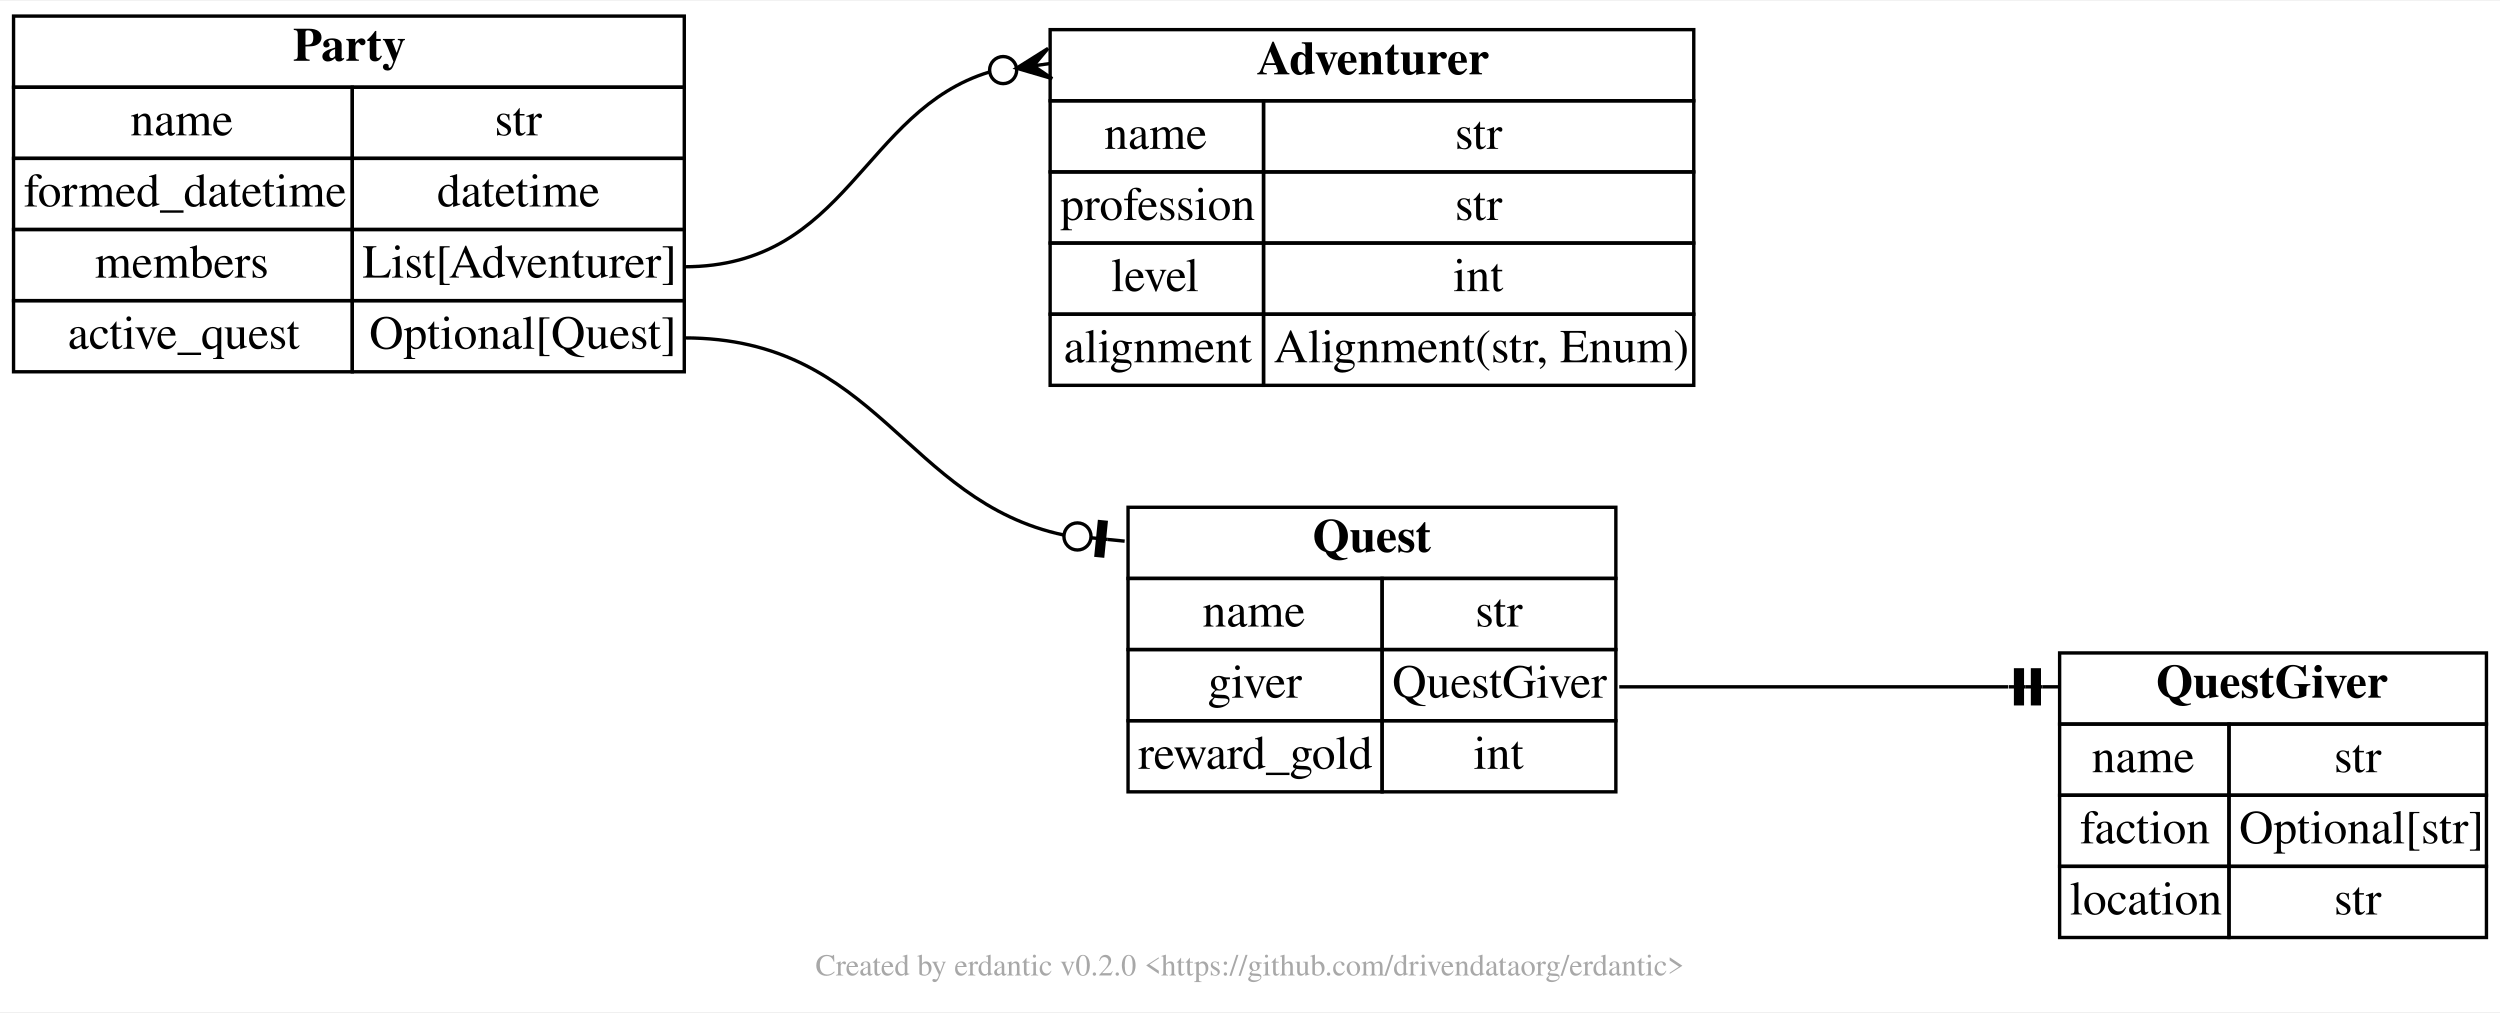
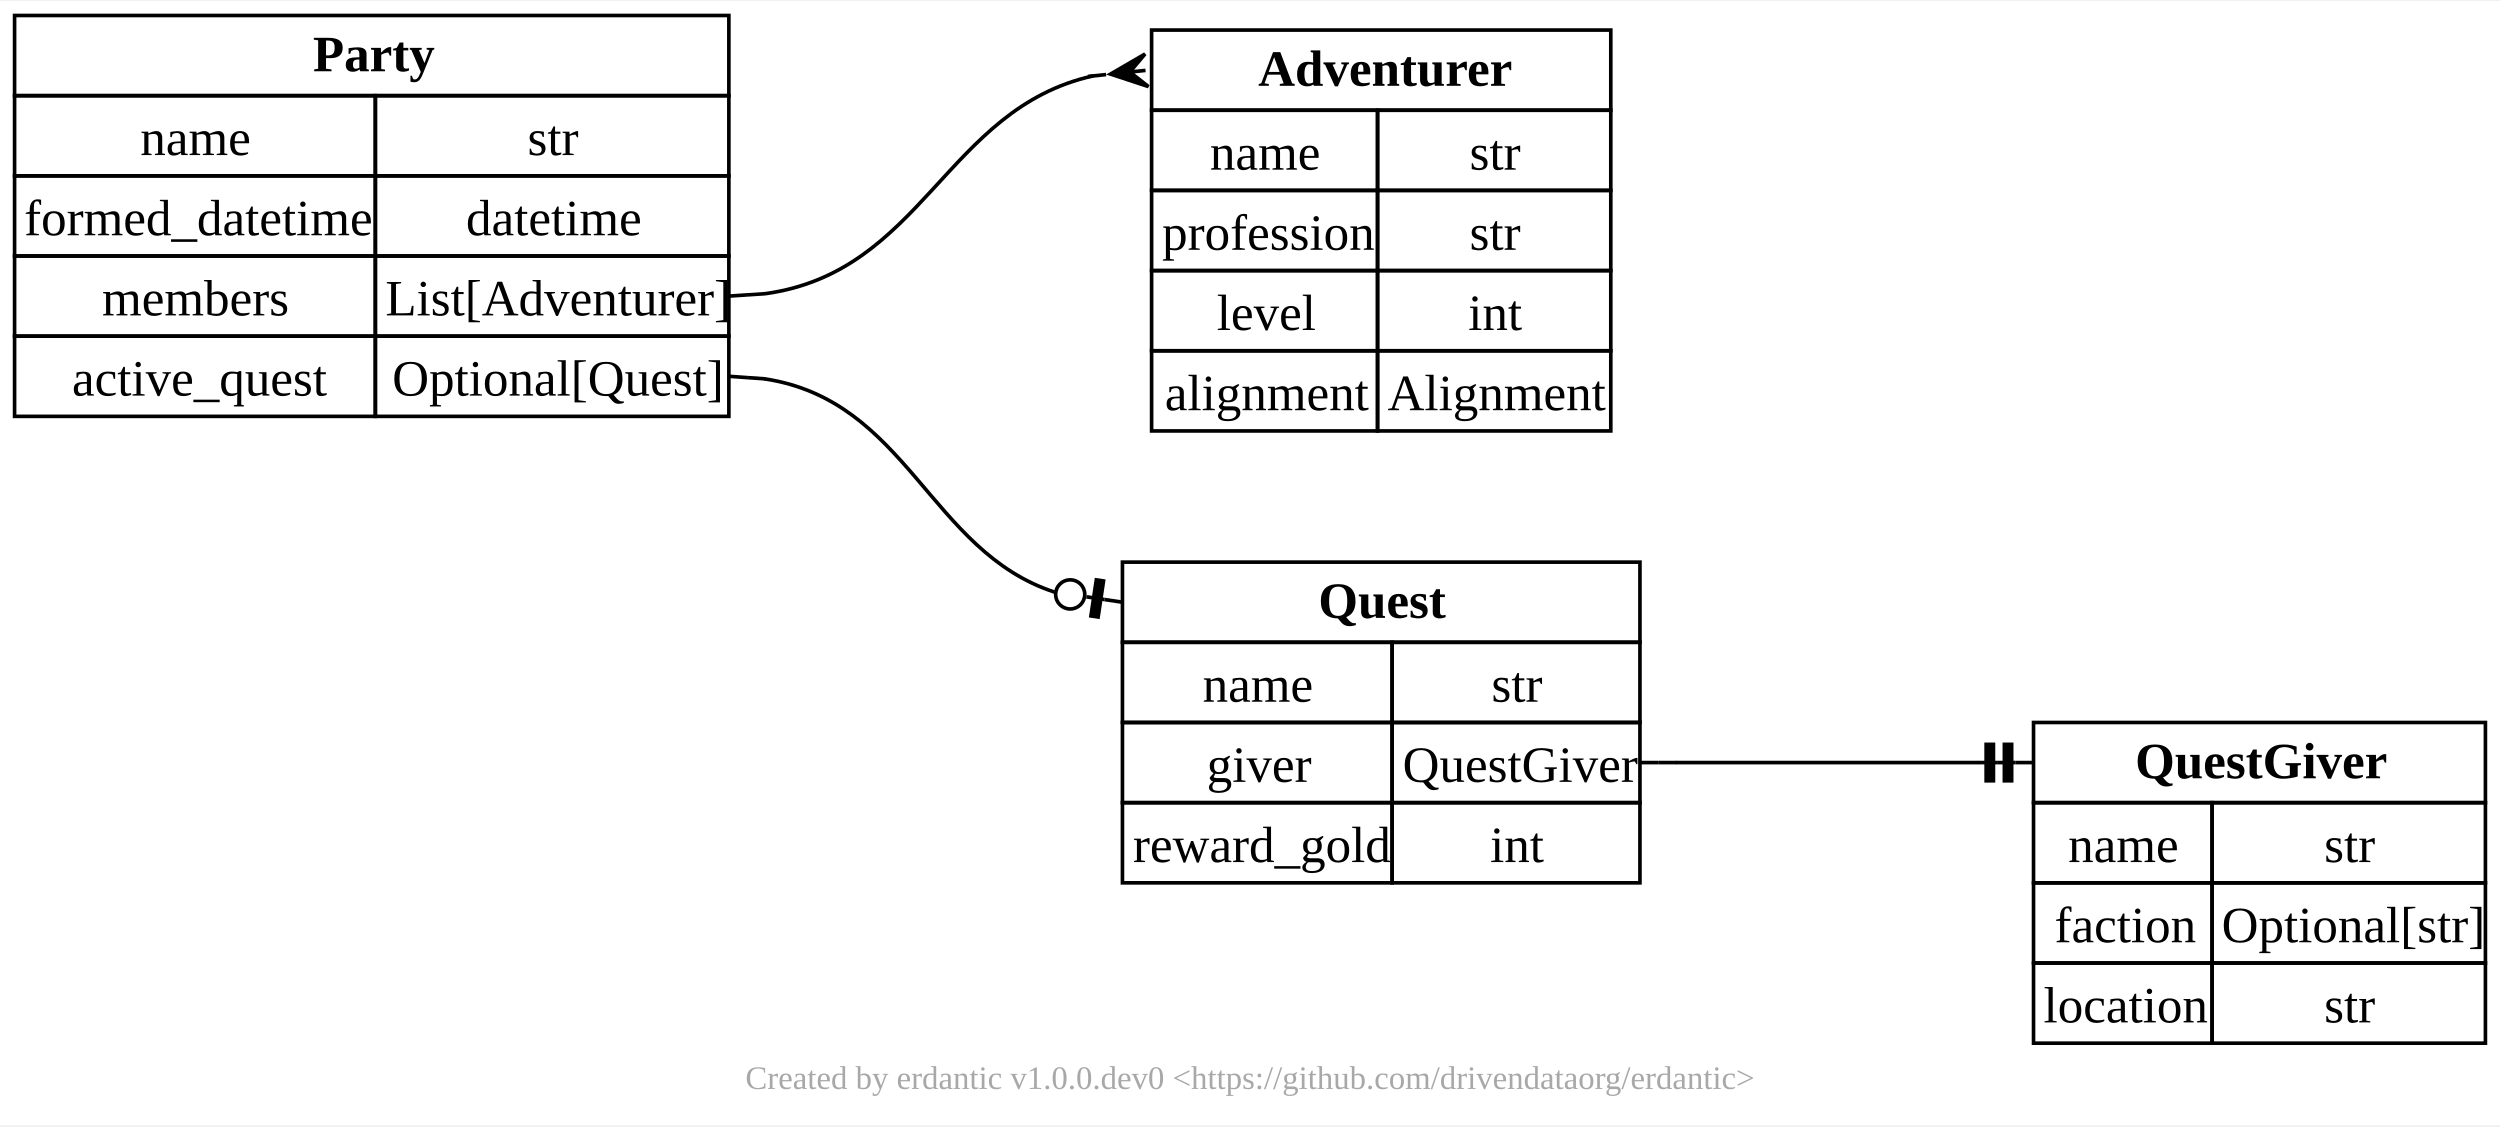
- <svg xmlns="http://www.w3.org/2000/svg" xmlns:xlink="http://www.w3.org/1999/xlink" width="738pt" height="299pt" viewBox="0.00 0.00 738.00 298.50">
-   <g id="graph0" class="graph" transform="scale(1 1) rotate(0) translate(4 294.5)">
-     <polygon fill="white" stroke="transparent" points="-4,4 -4,-294.5 734,-294.5 734,4 -4,4" />
-     <text text-anchor="middle" x="365" y="-6.8" font-family="Times,serif" font-size="9.00" fill="#a8a8a8">Created by erdantic v0.2.0 &lt;https://github.com/drivendataorg/erdantic&gt;</text>
+ <svg xmlns="http://www.w3.org/2000/svg" xmlns:xlink="http://www.w3.org/1999/xlink" width="686pt" height="309pt" viewBox="0.00 0.00 686.00 308.50">
+   <g id="graph0" class="graph" transform="scale(1 1) rotate(0) translate(4 304.5)">
+     <polygon fill="white" stroke="none" points="-4,4 -4,-304.5 682,-304.5 682,4 -4,4" />
+     <text text-anchor="middle" x="339" y="-5.95" font-family="Times New Roman,Times,Liberation Serif,serif" font-size="9.00" fill="#a8a8a8">Created by erdantic v1.0.0.dev0 &lt;https://github.com/drivendataorg/erdantic&gt;</text>
    <g id="node1" class="node">
      <g id="a_node1">
-         <a xlink:title="erdantic.examples.pydantic.Adventurer&#10;&#10;A person often late for dinner but with a tale or two to tell.&#10;&#10;Attributes:&#10;    name (str): Name of this adventurer&#10;    profession (str): Profession of this adventurer&#10;    level (int): Level of this adventurer&#10;    alignment (Alignment): Alignment of this adventurer">
-           <polygon fill="none" stroke="black" points="306,-265 306,-286 496,-286 496,-265 306,-265" />
-           <text text-anchor="start" x="367" y="-272.8" font-family="Times,serif" font-weight="bold" font-size="14.00">Adventurer</text>
-           <polygon fill="none" stroke="black" points="306,-244 306,-265 369,-265 369,-244 306,-244" />
-           <text text-anchor="start" x="322" y="-250.8" font-family="Times,serif" font-size="14.00">name</text>
-           <polygon fill="none" stroke="black" points="369,-244 369,-265 496,-265 496,-244 369,-244" />
-           <text text-anchor="start" x="425.5" y="-250.8" font-family="Times,serif" font-size="14.00">str</text>
-           <polygon fill="none" stroke="black" points="306,-223 306,-244 369,-244 369,-223 306,-223" />
-           <text text-anchor="start" x="309" y="-229.8" font-family="Times,serif" font-size="14.00">profession</text>
-           <polygon fill="none" stroke="black" points="369,-223 369,-244 496,-244 496,-223 369,-223" />
-           <text text-anchor="start" x="425.5" y="-229.8" font-family="Times,serif" font-size="14.00">str</text>
-           <polygon fill="none" stroke="black" points="306,-202 306,-223 369,-223 369,-202 306,-202" />
-           <text text-anchor="start" x="324" y="-208.8" font-family="Times,serif" font-size="14.00">level</text>
-           <polygon fill="none" stroke="black" points="369,-202 369,-223 496,-223 496,-202 369,-202" />
-           <text text-anchor="start" x="425" y="-208.8" font-family="Times,serif" font-size="14.00">int</text>
-           <polygon fill="none" stroke="black" points="306,-181 306,-202 369,-202 369,-181 306,-181" />
-           <text text-anchor="start" x="310" y="-187.8" font-family="Times,serif" font-size="14.00">alignment</text>
-           <polygon fill="none" stroke="black" points="369,-181 369,-202 496,-202 496,-181 369,-181" />
-           <text text-anchor="start" x="372" y="-187.8" font-family="Times,serif" font-size="14.00">Alignment(str, Enum)</text>
+         <a xlink:title="erdantic.examples.pydantic.Adventurer&#10;&#10;A person often late for dinner but with a tale or two to tell.&#10;&#10;Attributes:&#10;    name (str): Name of this adventurer&#10;    profession (str): Profession of this adventurer&#10;    level (int): Level of this adventurer&#10;    alignment (Alignment): Alignment of this adventurer&#10;">
+           <polygon fill="none" stroke="black" points="312,-274.5 312,-296.5 438,-296.5 438,-274.5 312,-274.5" />
+           <text text-anchor="start" x="341.25" y="-281.2" font-family="Times New Roman,Times,Liberation Serif,serif" font-weight="bold" font-size="14.00">Adventurer</text>
+           <polygon fill="none" stroke="black" points="312,-252.5 312,-274.5 374,-274.5 374,-252.5 312,-252.5" />
+           <text text-anchor="start" x="328" y="-258.2" font-family="Times New Roman,Times,Liberation Serif,serif" font-size="14.00">name</text>
+           <polygon fill="none" stroke="black" points="374,-252.5 374,-274.5 438,-274.5 438,-252.5 374,-252.5" />
+           <text text-anchor="start" x="399.25" y="-258.2" font-family="Times New Roman,Times,Liberation Serif,serif" font-size="14.00">str</text>
+           <polygon fill="none" stroke="black" points="312,-230.5 312,-252.5 374,-252.5 374,-230.5 312,-230.5" />
+           <text text-anchor="start" x="314.88" y="-236.2" font-family="Times New Roman,Times,Liberation Serif,serif" font-size="14.00">profession</text>
+           <polygon fill="none" stroke="black" points="374,-230.5 374,-252.5 438,-252.5 438,-230.5 374,-230.5" />
+           <text text-anchor="start" x="399.25" y="-236.2" font-family="Times New Roman,Times,Liberation Serif,serif" font-size="14.00">str</text>
+           <polygon fill="none" stroke="black" points="312,-208.5 312,-230.5 374,-230.5 374,-208.5 312,-208.5" />
+           <text text-anchor="start" x="329.88" y="-214.2" font-family="Times New Roman,Times,Liberation Serif,serif" font-size="14.00">level</text>
+           <polygon fill="none" stroke="black" points="374,-208.5 374,-230.5 438,-230.5 438,-208.5 374,-208.5" />
+           <text text-anchor="start" x="398.88" y="-214.2" font-family="Times New Roman,Times,Liberation Serif,serif" font-size="14.00">int</text>
+           <polygon fill="none" stroke="black" points="312,-186.5 312,-208.5 374,-208.5 374,-186.5 312,-186.5" />
+           <text text-anchor="start" x="315.62" y="-192.2" font-family="Times New Roman,Times,Liberation Serif,serif" font-size="14.00">alignment</text>
+           <polygon fill="none" stroke="black" points="374,-186.5 374,-208.5 438,-208.5 438,-186.5 374,-186.5" />
+           <text text-anchor="start" x="376.75" y="-192.2" font-family="Times New Roman,Times,Liberation Serif,serif" font-size="14.00">Alignment</text>
        </a>
      </g>
    </g>
    <g id="node2" class="node">
      <g id="a_node2">
-         <a xlink:title="erdantic.examples.pydantic.Party&#10;&#10;A group of adventurers finding themselves doing and saying things altogether unexpected.&#10;&#10;Attributes:&#10;    name (str): Name that party is known by&#10;    formed_datetime (datetime): Timestamp of when the party was formed&#10;    members (List[Adventurer]): Adventurers that belong to this party&#10;    active_quest (Optional[Quest]): Current quest that party is actively tackling">
-           <polygon fill="none" stroke="black" points="0,-269 0,-290 198,-290 198,-269 0,-269" />
-           <text text-anchor="start" x="82.5" y="-276.8" font-family="Times,serif" font-weight="bold" font-size="14.00">Party</text>
-           <polygon fill="none" stroke="black" points="0,-248 0,-269 100,-269 100,-248 0,-248" />
-           <text text-anchor="start" x="34.5" y="-254.8" font-family="Times,serif" font-size="14.00">name</text>
-           <polygon fill="none" stroke="black" points="100,-248 100,-269 198,-269 198,-248 100,-248" />
-           <text text-anchor="start" x="142" y="-254.8" font-family="Times,serif" font-size="14.00">str</text>
-           <polygon fill="none" stroke="black" points="0,-227 0,-248 100,-248 100,-227 0,-227" />
-           <text text-anchor="start" x="3" y="-233.8" font-family="Times,serif" font-size="14.00">formed_datetime</text>
-           <polygon fill="none" stroke="black" points="100,-227 100,-248 198,-248 198,-227 100,-227" />
-           <text text-anchor="start" x="125" y="-233.8" font-family="Times,serif" font-size="14.00">datetime</text>
-           <polygon fill="none" stroke="black" points="0,-206 0,-227 100,-227 100,-206 0,-206" />
-           <text text-anchor="start" x="24" y="-212.8" font-family="Times,serif" font-size="14.00">members</text>
-           <polygon fill="none" stroke="black" points="100,-206 100,-227 198,-227 198,-206 100,-206" />
-           <text text-anchor="start" x="103" y="-212.8" font-family="Times,serif" font-size="14.00">List[Adventurer]</text>
-           <polygon fill="none" stroke="black" points="0,-185 0,-206 100,-206 100,-185 0,-185" />
-           <text text-anchor="start" x="16" y="-191.8" font-family="Times,serif" font-size="14.00">active_quest</text>
-           <polygon fill="none" stroke="black" points="100,-185 100,-206 198,-206 198,-185 100,-185" />
-           <text text-anchor="start" x="105" y="-191.8" font-family="Times,serif" font-size="14.00">Optional[Quest]</text>
+         <a xlink:title="erdantic.examples.pydantic.Party&#10;&#10;A group of adventurers finding themselves doing and saying things altogether unexpected.&#10;&#10;Attributes:&#10;    name (str): Name that party is known by&#10;    formed_datetime (datetime): Timestamp of when the party was formed&#10;    members (List[Adventurer]): Adventurers that belong to this party&#10;    active_quest (Optional[Quest]): Current quest that party is actively tackling&#10;">
+           <polygon fill="none" stroke="black" points="0,-278.5 0,-300.5 196,-300.5 196,-278.5 0,-278.5" />
+           <text text-anchor="start" x="81.88" y="-285.2" font-family="Times New Roman,Times,Liberation Serif,serif" font-weight="bold" font-size="14.00">Party</text>
+           <polygon fill="none" stroke="black" points="0,-256.5 0,-278.5 99,-278.5 99,-256.5 0,-256.5" />
+           <text text-anchor="start" x="34.5" y="-262.2" font-family="Times New Roman,Times,Liberation Serif,serif" font-size="14.00">name</text>
+           <polygon fill="none" stroke="black" points="99,-256.5 99,-278.5 196,-278.5 196,-256.5 99,-256.5" />
+           <text text-anchor="start" x="140.75" y="-262.2" font-family="Times New Roman,Times,Liberation Serif,serif" font-size="14.00">str</text>
+           <polygon fill="none" stroke="black" points="0,-234.5 0,-256.5 99,-256.5 99,-234.5 0,-234.5" />
+           <text text-anchor="start" x="2.62" y="-240.2" font-family="Times New Roman,Times,Liberation Serif,serif" font-size="14.00">formed_datetime</text>
+           <polygon fill="none" stroke="black" points="99,-234.5 99,-256.5 196,-256.5 196,-234.5 99,-234.5" />
+           <text text-anchor="start" x="123.88" y="-240.2" font-family="Times New Roman,Times,Liberation Serif,serif" font-size="14.00">datetime</text>
+           <polygon fill="none" stroke="black" points="0,-212.5 0,-234.5 99,-234.5 99,-212.5 0,-212.5" />
+           <text text-anchor="start" x="24" y="-218.2" font-family="Times New Roman,Times,Liberation Serif,serif" font-size="14.00">members</text>
+           <polygon fill="none" stroke="black" points="99,-212.5 99,-234.5 196,-234.5 196,-212.5 99,-212.5" />
+           <text text-anchor="start" x="101.75" y="-218.2" font-family="Times New Roman,Times,Liberation Serif,serif" font-size="14.00">List[Adventurer]</text>
+           <polygon fill="none" stroke="black" points="0,-190.5 0,-212.5 99,-212.5 99,-190.5 0,-190.5" />
+           <text text-anchor="start" x="15.75" y="-196.2" font-family="Times New Roman,Times,Liberation Serif,serif" font-size="14.00">active_quest</text>
+           <polygon fill="none" stroke="black" points="99,-190.5 99,-212.5 196,-212.5 196,-190.5 99,-190.5" />
+           <text text-anchor="start" x="103.62" y="-196.2" font-family="Times New Roman,Times,Liberation Serif,serif" font-size="14.00">Optional[Quest]</text>
        </a>
      </g>
    </g>
    <g id="edge1" class="edge">
-       <path fill="none" stroke="black" d="M198,-216C246.15,-216 250.68,-262.14 288.1,-273.5" />
-       <polygon fill="black" stroke="black" points="296.1,-274.62 305.38,-280.46 301.05,-275.31 306,-276 306,-276 306,-276 301.05,-275.31 306.62,-271.54 296.1,-274.62 296.1,-274.62" />
-       <ellipse fill="none" stroke="black" cx="292.13" cy="-274.06" rx="4" ry="4" />
+       <path fill="none" stroke="black" d="M205.92,-224.15C249.25,-230.11 255.51,-274.88 295.89,-283.91" />
+       <polyline fill="none" stroke="black" points="196,-223.5 200.99,-223.83" />
+       <polyline fill="none" stroke="black" points="200.99,-223.83 205.98,-224.16" />
+       <polygon fill="black" stroke="black" points="300.72,-284.42 310.2,-289.94 306.03,-284.98 310.33,-285.43 310.33,-285.43 310.33,-285.43 306.03,-284.98 311.14,-280.99 300.72,-284.42" />
+       <polyline fill="none" stroke="black" points="299.51,-284.29 294.54,-283.77" />
    </g>
    <g id="node3" class="node">
      <g id="a_node3">
-         <a xlink:title="erdantic.examples.pydantic.Quest&#10;&#10;A task to complete, with some monetary reward.&#10;&#10;Attributes:&#10;    name (str): Name by which this quest is referred to&#10;    giver (QuestGiver): Person who offered the quest&#10;    reward_gold (int): Amount of gold to be rewarded for quest completion">
-           <polygon fill="none" stroke="black" points="329,-124 329,-145 473,-145 473,-124 329,-124" />
-           <text text-anchor="start" x="383.5" y="-131.8" font-family="Times,serif" font-weight="bold" font-size="14.00">Quest</text>
-           <polygon fill="none" stroke="black" points="329,-103 329,-124 404,-124 404,-103 329,-103" />
-           <text text-anchor="start" x="351" y="-109.8" font-family="Times,serif" font-size="14.00">name</text>
-           <polygon fill="none" stroke="black" points="404,-103 404,-124 473,-124 473,-103 404,-103" />
-           <text text-anchor="start" x="431.5" y="-109.8" font-family="Times,serif" font-size="14.00">str</text>
-           <polygon fill="none" stroke="black" points="329,-82 329,-103 404,-103 404,-82 329,-82" />
-           <text text-anchor="start" x="352.5" y="-88.8" font-family="Times,serif" font-size="14.00">giver</text>
-           <polygon fill="none" stroke="black" points="404,-82 404,-103 473,-103 473,-82 404,-82" />
-           <text text-anchor="start" x="407" y="-88.8" font-family="Times,serif" font-size="14.00">QuestGiver</text>
-           <polygon fill="none" stroke="black" points="329,-61 329,-82 404,-82 404,-61 329,-61" />
-           <text text-anchor="start" x="332" y="-67.8" font-family="Times,serif" font-size="14.00">reward_gold</text>
-           <polygon fill="none" stroke="black" points="404,-61 404,-82 473,-82 473,-61 404,-61" />
-           <text text-anchor="start" x="431" y="-67.8" font-family="Times,serif" font-size="14.00">int</text>
+         <a xlink:title="erdantic.examples.pydantic.Quest&#10;&#10;A task to complete, with some monetary reward.&#10;&#10;Attributes:&#10;    name (str): Name by which this quest is referred to&#10;    giver (QuestGiver): Person who offered the quest&#10;    reward_gold (int): Amount of gold to be rewarded for quest completion&#10;">
+           <polygon fill="none" stroke="black" points="304,-128.5 304,-150.5 446,-150.5 446,-128.5 304,-128.5" />
+           <text text-anchor="start" x="357.75" y="-135.2" font-family="Times New Roman,Times,Liberation Serif,serif" font-weight="bold" font-size="14.00">Quest</text>
+           <polygon fill="none" stroke="black" points="304,-106.5 304,-128.5 378,-128.5 378,-106.5 304,-106.5" />
+           <text text-anchor="start" x="326" y="-112.2" font-family="Times New Roman,Times,Liberation Serif,serif" font-size="14.00">name</text>
+           <polygon fill="none" stroke="black" points="378,-106.5 378,-128.5 446,-128.5 446,-106.5 378,-106.5" />
+           <text text-anchor="start" x="405.25" y="-112.2" font-family="Times New Roman,Times,Liberation Serif,serif" font-size="14.00">str</text>
+           <polygon fill="none" stroke="black" points="304,-84.5 304,-106.5 378,-106.5 378,-84.5 304,-84.5" />
+           <text text-anchor="start" x="327.12" y="-90.2" font-family="Times New Roman,Times,Liberation Serif,serif" font-size="14.00">giver</text>
+           <polygon fill="none" stroke="black" points="378,-84.5 378,-106.5 446,-106.5 446,-84.5 378,-84.5" />
+           <text text-anchor="start" x="380.88" y="-90.2" font-family="Times New Roman,Times,Liberation Serif,serif" font-size="14.00">QuestGiver</text>
+           <polygon fill="none" stroke="black" points="304,-62.5 304,-84.5 378,-84.5 378,-62.5 304,-62.5" />
+           <text text-anchor="start" x="306.88" y="-68.2" font-family="Times New Roman,Times,Liberation Serif,serif" font-size="14.00">reward_gold</text>
+           <polygon fill="none" stroke="black" points="378,-62.5 378,-84.5 446,-84.5 446,-62.5 378,-62.5" />
+           <text text-anchor="start" x="404.88" y="-68.2" font-family="Times New Roman,Times,Liberation Serif,serif" font-size="14.00">int</text>
        </a>
      </g>
    </g>
    <g id="edge2" class="edge">
-       <path fill="none" stroke="black" d="M198,-195C255.05,-195 263.15,-146.78 310.06,-136.8" />
-       <polyline fill="none" stroke="black" points="328,-135 323.02,-135.5 " />
-       <polygon fill="black" stroke="black" points="321.53,-130.62 322.53,-140.57 320.54,-140.77 319.54,-130.82 321.53,-130.62" />
-       <polyline fill="none" stroke="black" points="323.02,-135.5 318.05,-136 " />
-       <ellipse fill="none" stroke="black" cx="314.07" cy="-136.39" rx="4" ry="4" />
+       <path fill="none" stroke="black" d="M205.73,-200.8C245.01,-194.92 251.04,-153.51 285.33,-142.29" />
+       <polyline fill="none" stroke="black" points="196,-201.5 200.99,-201.14" />
+       <polyline fill="none" stroke="black" points="200.99,-201.14 205.97,-200.79" />
+       <polyline fill="none" stroke="black" points="304,-139.5 299.06,-140.24" />
+       <polygon fill="black" stroke="black" points="297.33,-135.44 298.81,-145.33 296.83,-145.63 295.35,-135.74 297.33,-135.44" />
+       <polyline fill="none" stroke="black" points="299.06,-140.24 294.11,-140.98" />
+       <ellipse fill="none" stroke="black" cx="289.66" cy="-141.65" rx="4" ry="4" />
    </g>
    <g id="node4" class="node">
      <g id="a_node4">
-         <a xlink:title="erdantic.examples.pydantic.QuestGiver&#10;&#10;A person who offers a task that needs completing.&#10;&#10;Attributes:&#10;    name (str): Name of this quest giver&#10;    faction (str): Faction that this quest giver belongs to&#10;    location (str): Location this quest giver can be found">
-           <polygon fill="none" stroke="black" points="604,-81 604,-102 730,-102 730,-81 604,-81" />
-           <text text-anchor="start" x="632.5" y="-88.8" font-family="Times,serif" font-weight="bold" font-size="14.00">QuestGiver</text>
-           <polygon fill="none" stroke="black" points="604,-60 604,-81 654,-81 654,-60 604,-60" />
-           <text text-anchor="start" x="613.5" y="-66.8" font-family="Times,serif" font-size="14.00">name</text>
-           <polygon fill="none" stroke="black" points="654,-60 654,-81 730,-81 730,-60 654,-60" />
-           <text text-anchor="start" x="685" y="-66.8" font-family="Times,serif" font-size="14.00">str</text>
-           <polygon fill="none" stroke="black" points="604,-39 604,-60 654,-60 654,-39 604,-39" />
-           <text text-anchor="start" x="610" y="-45.8" font-family="Times,serif" font-size="14.00">faction</text>
-           <polygon fill="none" stroke="black" points="654,-39 654,-60 730,-60 730,-39 654,-39" />
-           <text text-anchor="start" x="657" y="-45.8" font-family="Times,serif" font-size="14.00">Optional[str]</text>
-           <polygon fill="none" stroke="black" points="604,-18 604,-39 654,-39 654,-18 604,-18" />
-           <text text-anchor="start" x="607" y="-24.8" font-family="Times,serif" font-size="14.00">location</text>
-           <polygon fill="none" stroke="black" points="654,-18 654,-39 730,-39 730,-18 654,-18" />
-           <text text-anchor="start" x="685" y="-24.8" font-family="Times,serif" font-size="14.00">str</text>
+         <a xlink:title="erdantic.examples.pydantic.QuestGiver&#10;&#10;A person who offers a task that needs completing.&#10;&#10;Attributes:&#10;    name (str): Name of this quest giver&#10;    faction (str): Faction that this quest giver belongs to&#10;    location (str): Location this quest giver can be found&#10;">
+           <polygon fill="none" stroke="black" points="554,-84.5 554,-106.5 678,-106.5 678,-84.5 554,-84.5" />
+           <text text-anchor="start" x="581.88" y="-91.2" font-family="Times New Roman,Times,Liberation Serif,serif" font-weight="bold" font-size="14.00">QuestGiver</text>
+           <polygon fill="none" stroke="black" points="554,-62.5 554,-84.5 603,-84.5 603,-62.5 554,-62.5" />
+           <text text-anchor="start" x="563.5" y="-68.2" font-family="Times New Roman,Times,Liberation Serif,serif" font-size="14.00">name</text>
+           <polygon fill="none" stroke="black" points="603,-62.5 603,-84.5 678,-84.5 678,-62.5 603,-62.5" />
+           <text text-anchor="start" x="633.75" y="-68.2" font-family="Times New Roman,Times,Liberation Serif,serif" font-size="14.00">str</text>
+           <polygon fill="none" stroke="black" points="554,-40.5 554,-62.5 603,-62.5 603,-40.5 554,-40.5" />
+           <text text-anchor="start" x="559.75" y="-46.2" font-family="Times New Roman,Times,Liberation Serif,serif" font-size="14.00">faction</text>
+           <polygon fill="none" stroke="black" points="603,-40.5 603,-62.5 678,-62.5 678,-40.5 603,-40.5" />
+           <text text-anchor="start" x="605.62" y="-46.2" font-family="Times New Roman,Times,Liberation Serif,serif" font-size="14.00">Optional[str]</text>
+           <polygon fill="none" stroke="black" points="554,-18.5 554,-40.5 603,-40.5 603,-18.5 554,-18.5" />
+           <text text-anchor="start" x="556.75" y="-24.2" font-family="Times New Roman,Times,Liberation Serif,serif" font-size="14.00">location</text>
+           <polygon fill="none" stroke="black" points="603,-18.5 603,-40.5 678,-40.5 678,-18.5 603,-18.5" />
+           <text text-anchor="start" x="633.75" y="-24.2" font-family="Times New Roman,Times,Liberation Serif,serif" font-size="14.00">str</text>
        </a>
      </g>
    </g>
    <g id="edge3" class="edge">
-       <path fill="none" stroke="black" d="M474,-92C526.36,-92 543.13,-92 588.82,-92" />
-       <polyline fill="none" stroke="black" points="604,-92 599,-92 " />
-       <polygon fill="black" stroke="black" points="598,-87 598,-97 596,-97 596,-87 598,-87" />
-       <polyline fill="none" stroke="black" points="599,-92 594,-92 " />
-       <polygon fill="black" stroke="black" points="593,-87 593,-97 591,-97 591,-87 593,-87" />
-       <polyline fill="none" stroke="black" points="594,-92 589,-92 " />
+       <path fill="none" stroke="black" d="M455.87,-95.5C491.07,-95.5 505.8,-95.5 539.08,-95.5" />
+       <polyline fill="none" stroke="black" points="446,-95.5 451,-95.5" />
+       <polyline fill="none" stroke="black" points="451,-95.5 456,-95.5" />
+       <polyline fill="none" stroke="black" points="554,-95.5 549,-95.5" />
+       <polygon fill="black" stroke="black" points="548,-90.5 548,-100.5 546,-100.5 546,-90.5 548,-90.5" />
+       <polyline fill="none" stroke="black" points="549,-95.5 544,-95.5" />
+       <polygon fill="black" stroke="black" points="543,-90.5 543,-100.5 541,-100.5 541,-90.5 543,-90.5" />
+       <polyline fill="none" stroke="black" points="544,-95.5 539,-95.5" />
    </g>
  </g>
</svg>
